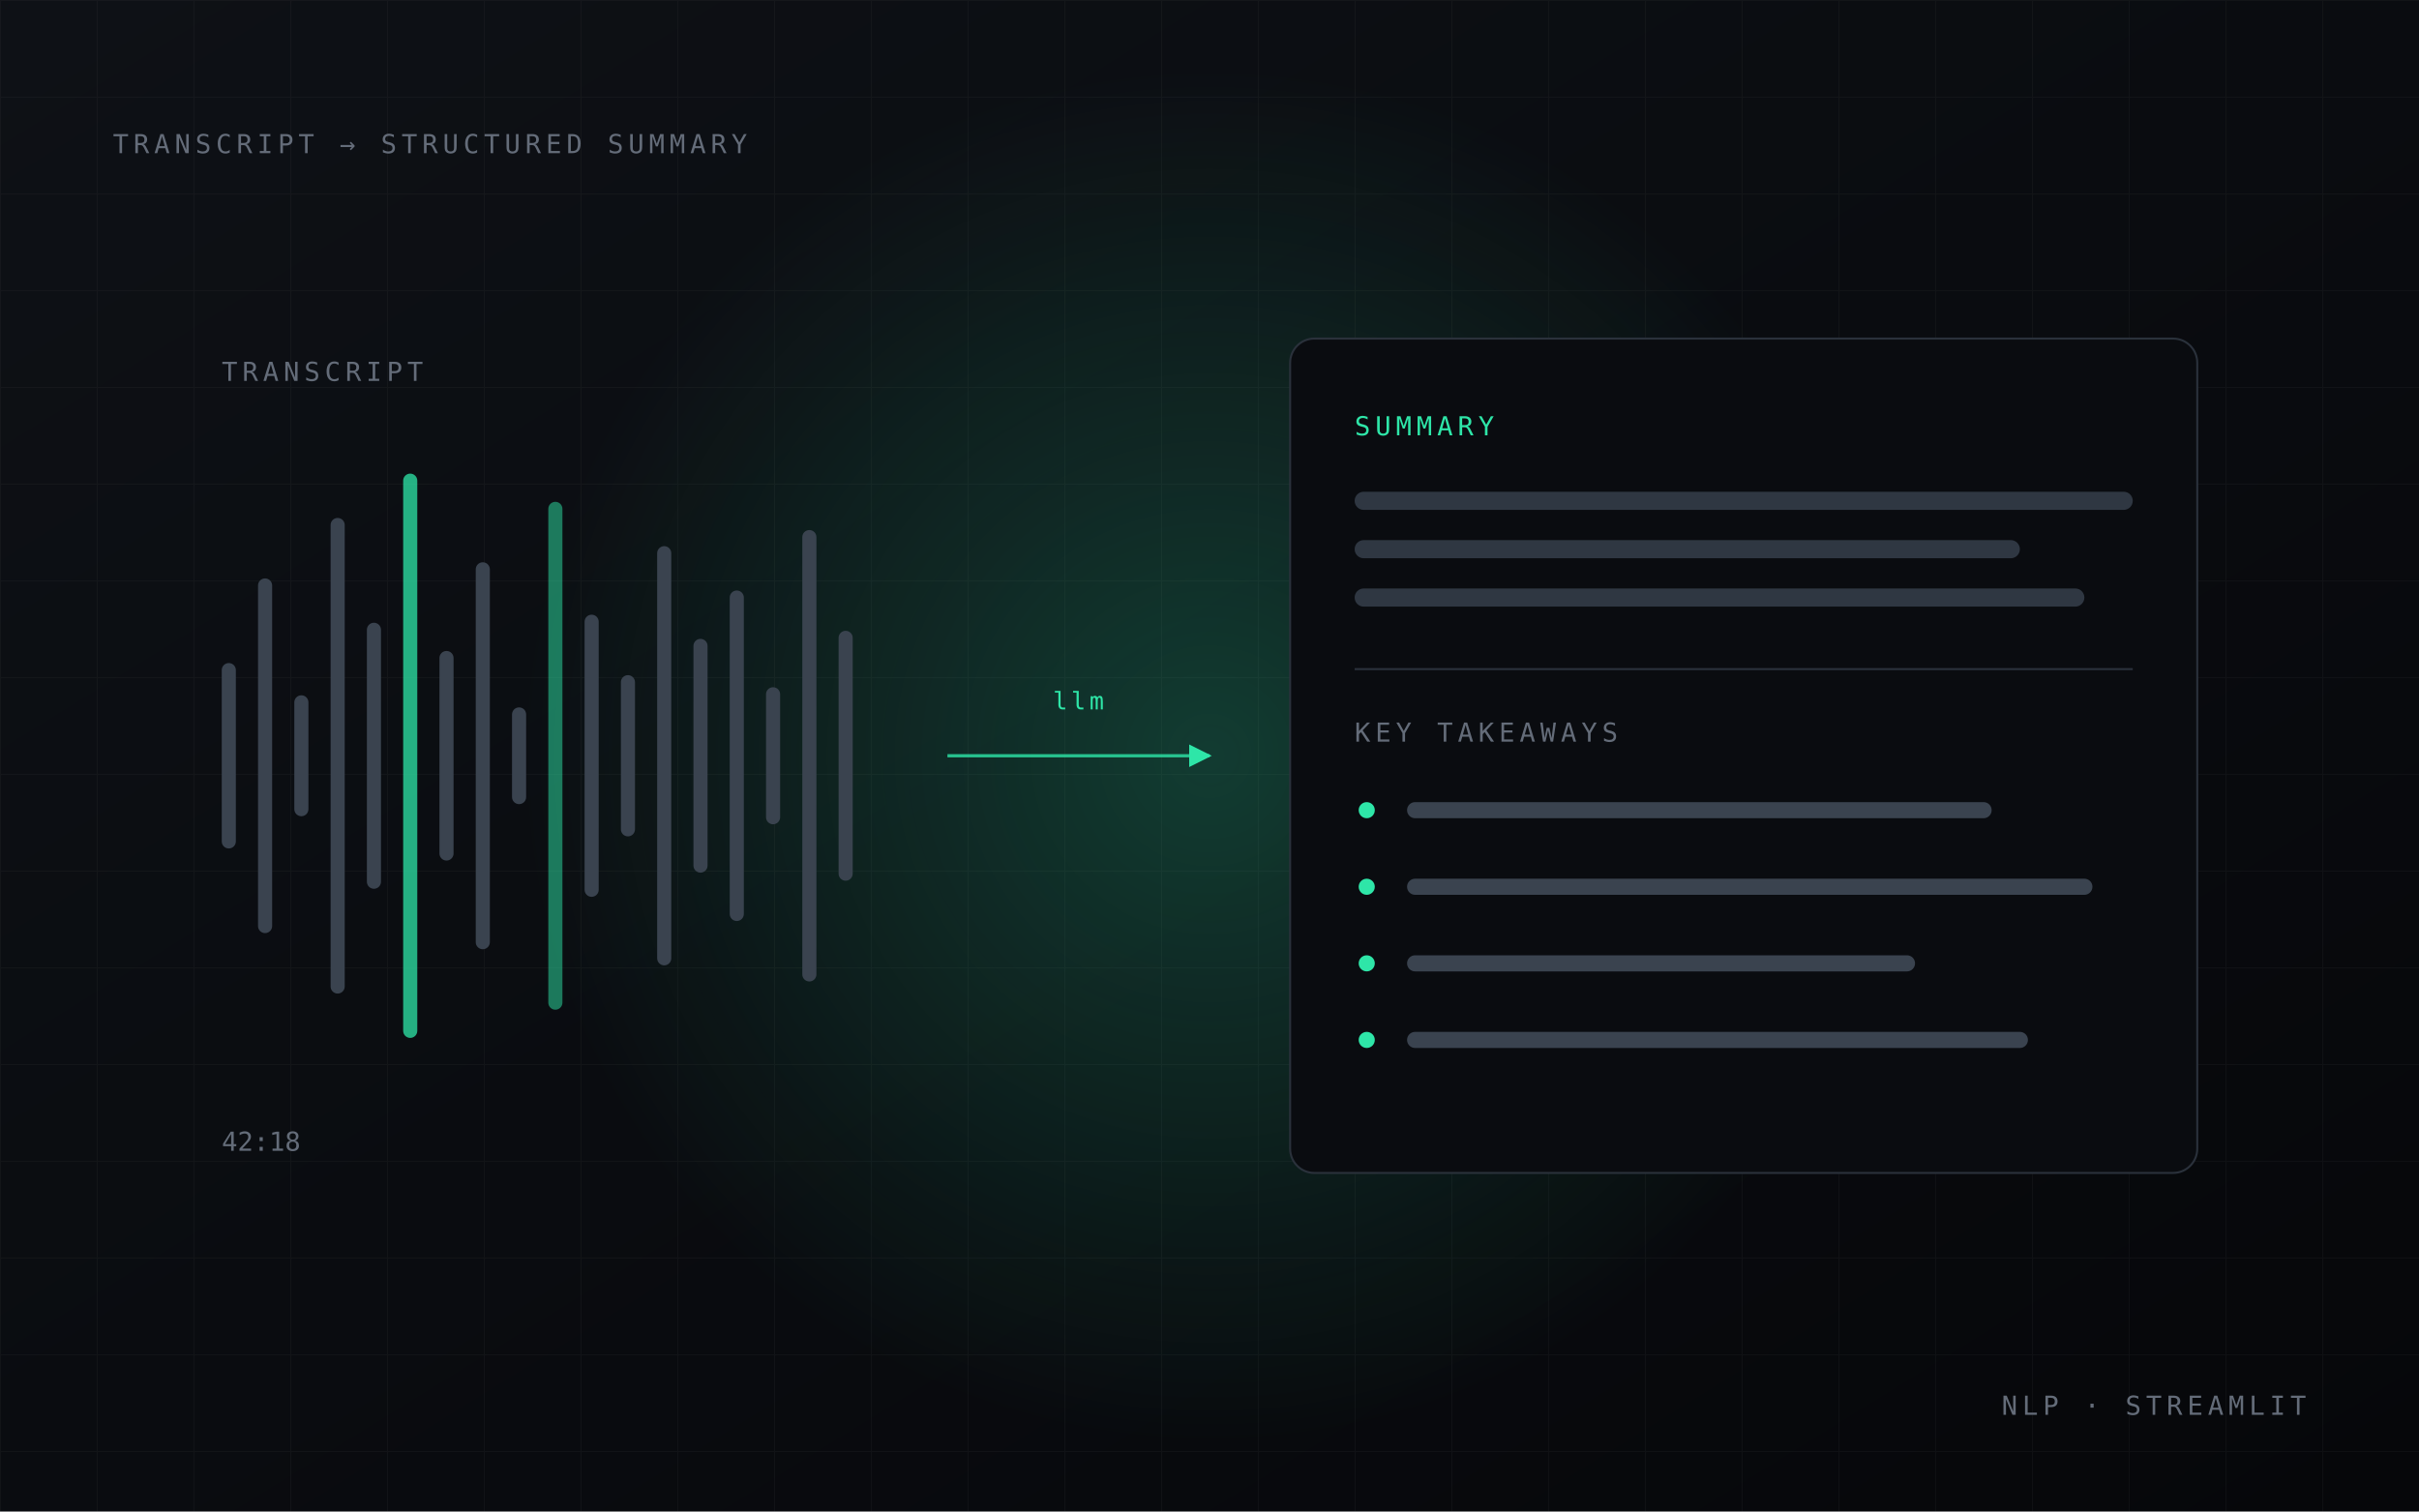
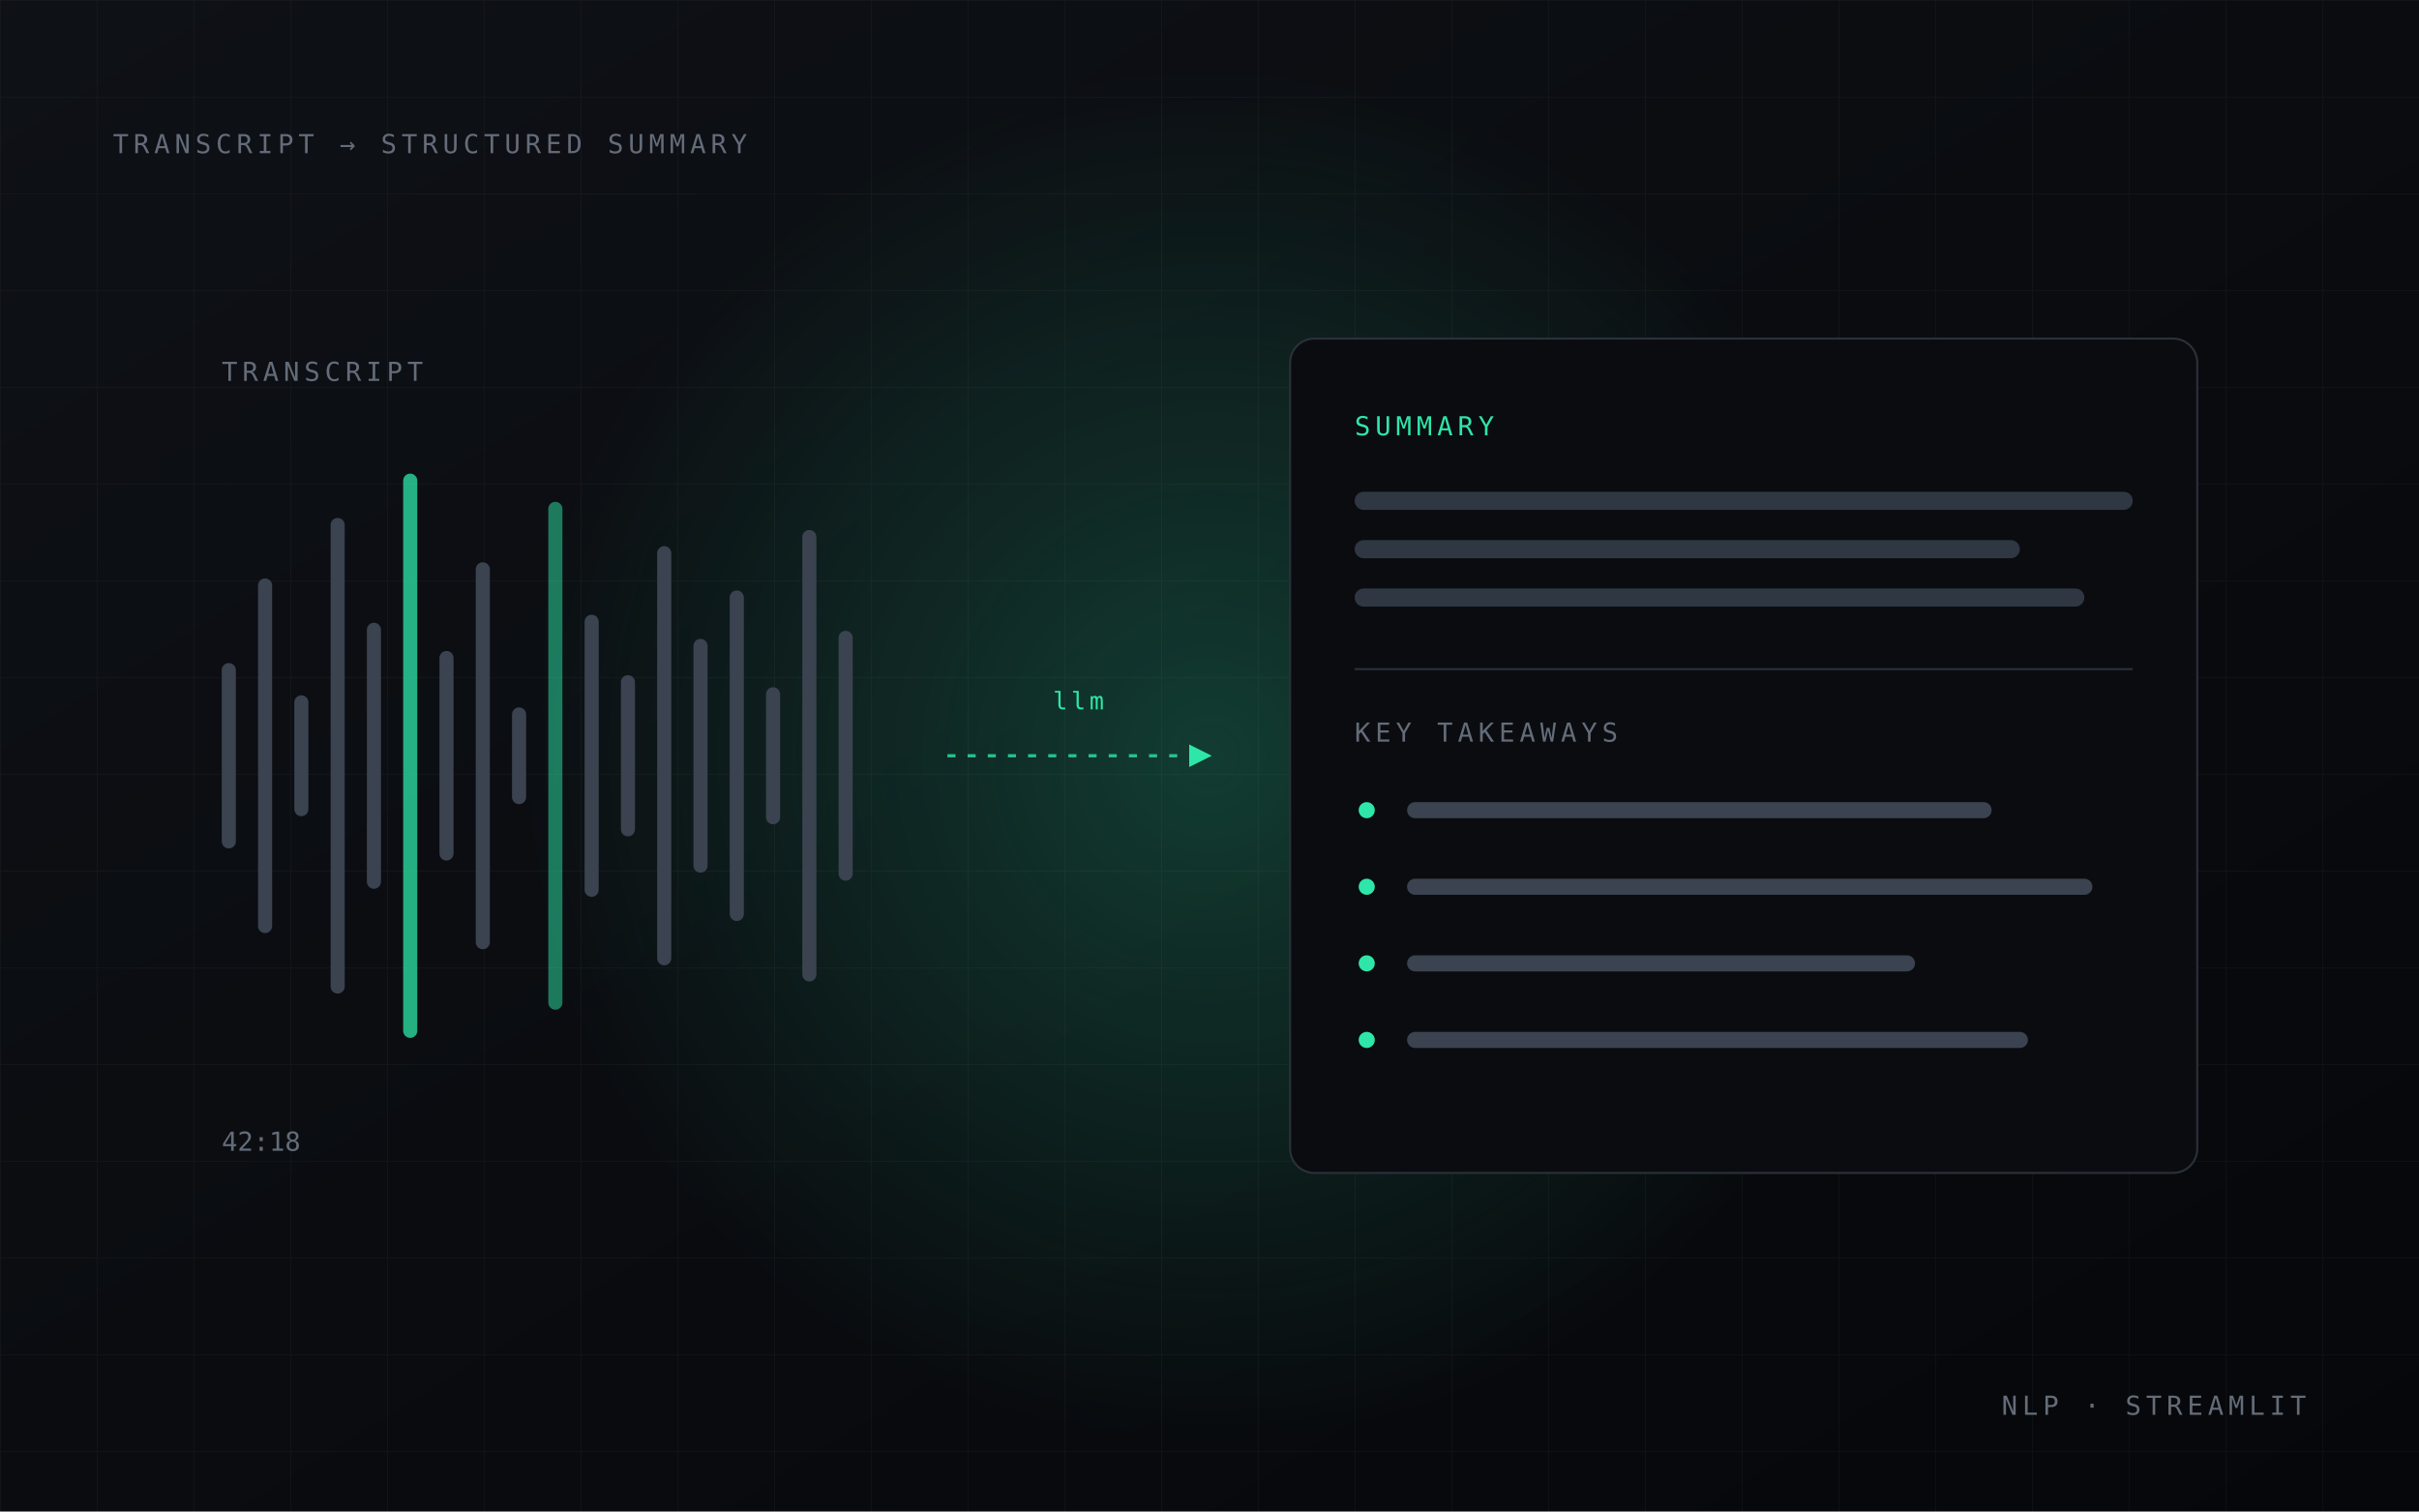
<svg xmlns="http://www.w3.org/2000/svg" viewBox="0 0 1200 750" role="img" aria-label="Audio waveform condensing into a structured written summary">
+   <style>
+     @keyframes dashflow { to { stroke-dashoffset: -40; } }
+     @keyframes pulse { 0%,100% { opacity:.16 } 50% { opacity:.5 } }
+     @keyframes blink { 0%,100% { opacity:1 } 50% { opacity:.3 } }
+     @keyframes bar { 0%,100% { transform:scaleY(.55) } 50% { transform:scaleY(1) } }
+     @keyframes glow { 0%,100% { opacity:.55 } 50% { opacity:1 } }
+     @keyframes wk { 0%,100% { opacity:.72 } 50% { opacity:1 } }
+     @keyframes ring { 0%,100% { opacity:.45 } 50% { opacity:1 } }
+     @keyframes evals { 0%,100% { transform:scaleY(.9) } 50% { transform:scaleY(1.06) } }
+     .flow { animation: dashflow 1.5s linear infinite; }
+     .flow-slow { animation: dashflow 3s linear infinite; }
+     .pulse { animation: pulse 3.6s ease-in-out infinite; }
+     .blink { animation: blink 2.2s ease-in-out infinite; }
+     .glow { animation: glow 2.8s ease-in-out infinite; }
+     .wk { animation: wk 3s ease-in-out infinite; }
+     .ring { animation: ring 4.2s ease-in-out infinite; }
+     .bar { transform-box: fill-box; transform-origin: center; animation: bar 1.9s ease-in-out infinite; }
+     .evalbar { transform-box: fill-box; transform-origin: top center; animation: evals 4.5s ease-in-out infinite; }
+     @media (prefers-reduced-motion: reduce) { * { animation: none !important; } }
+   </style>
  <defs>
    <linearGradient id="yt-bg" x1="0" y1="0" x2="1" y2="1">
      <stop offset="0" stop-color="#0E1116" />
      <stop offset="1" stop-color="#06070A" />
    </linearGradient>
    <pattern id="yt-grid" width="48" height="48" patternUnits="userSpaceOnUse">
      <path d="M48 0H0V48" fill="none" stroke="#FFFFFF" stroke-opacity=".035" stroke-width="1" />
    </pattern>
    <radialGradient id="yt-glow" cx=".5" cy=".5" r=".5">
      <stop offset="0" stop-color="#2EE6A8" stop-opacity=".22" />
      <stop offset="1" stop-color="#2EE6A8" stop-opacity="0" />
    </radialGradient>
    <marker id="yt-ar" viewBox="0 0 10 10" refX="9" refY="5" markerWidth="7" markerHeight="7" orient="auto-start-reverse">
      <path d="M0 0 10 5 0 10z" fill="#2EE6A8" />
    </marker>
  </defs>
  <rect width="1200" height="750" fill="url(#yt-bg)" />
  <rect width="1200" height="750" fill="url(#yt-grid)" />
  <circle cx="600" cy="375" r="340" fill="url(#yt-glow)" />
  <g transform="translate(110 375)">
    <text x="0" y="-186" font-family="ui-monospace,'JetBrains Mono',monospace" font-size="13" letter-spacing="2.4" fill="#646C79">TRANSCRIPT</text>
    <g fill="#3A434F">
-       <rect x="0" y="-46" width="7" height="92" rx="3.5" />
-       <rect x="18" y="-88" width="7" height="176" rx="3.5" />
-       <rect x="36" y="-30" width="7" height="60" rx="3.5" />
-       <rect x="54" y="-118" width="7" height="236" rx="3.5" />
-       <rect x="72" y="-66" width="7" height="132" rx="3.5" />
-       <rect x="90" y="-140" width="7" height="280" rx="3.5" fill="#2EE6A8" fill-opacity=".75" />
-       <rect x="108" y="-52" width="7" height="104" rx="3.5" />
-       <rect x="126" y="-96" width="7" height="192" rx="3.5" />
-       <rect x="144" y="-24" width="7" height="48" rx="3.5" />
-       <rect x="162" y="-126" width="7" height="252" rx="3.5" fill="#2EE6A8" fill-opacity=".5" />
-       <rect x="180" y="-70" width="7" height="140" rx="3.5" />
-       <rect x="198" y="-40" width="7" height="80" rx="3.5" />
-       <rect x="216" y="-104" width="7" height="208" rx="3.5" />
-       <rect x="234" y="-58" width="7" height="116" rx="3.5" />
-       <rect x="252" y="-82" width="7" height="164" rx="3.5" />
-       <rect x="270" y="-34" width="7" height="68" rx="3.5" />
-       <rect x="288" y="-112" width="7" height="224" rx="3.5" />
-       <rect x="306" y="-62" width="7" height="124" rx="3.5" />
+       <rect class="bar" style="animation-delay:0.00s" x="0" y="-46" width="7" height="92" rx="3.5" />
+       <rect class="bar" style="animation-delay:0.09s" x="18" y="-88" width="7" height="176" rx="3.5" />
+       <rect class="bar" style="animation-delay:0.18s" x="36" y="-30" width="7" height="60" rx="3.5" />
+       <rect class="bar" style="animation-delay:0.27s" x="54" y="-118" width="7" height="236" rx="3.5" />
+       <rect class="bar" style="animation-delay:0.36s" x="72" y="-66" width="7" height="132" rx="3.5" />
+       <rect class="bar" style="animation-delay:0.45s" x="90" y="-140" width="7" height="280" rx="3.5" fill="#2EE6A8" fill-opacity=".75" />
+       <rect class="bar" style="animation-delay:0.54s" x="108" y="-52" width="7" height="104" rx="3.5" />
+       <rect class="bar" style="animation-delay:0.63s" x="126" y="-96" width="7" height="192" rx="3.5" />
+       <rect class="bar" style="animation-delay:0.72s" x="144" y="-24" width="7" height="48" rx="3.5" />
+       <rect class="bar" style="animation-delay:0.81s" x="162" y="-126" width="7" height="252" rx="3.5" fill="#2EE6A8" fill-opacity=".5" />
+       <rect class="bar" style="animation-delay:0.90s" x="180" y="-70" width="7" height="140" rx="3.5" />
+       <rect class="bar" style="animation-delay:0.99s" x="198" y="-40" width="7" height="80" rx="3.5" />
+       <rect class="bar" style="animation-delay:1.08s" x="216" y="-104" width="7" height="208" rx="3.5" />
+       <rect class="bar" style="animation-delay:1.17s" x="234" y="-58" width="7" height="116" rx="3.5" />
+       <rect class="bar" style="animation-delay:1.26s" x="252" y="-82" width="7" height="164" rx="3.5" />
+       <rect class="bar" style="animation-delay:1.35s" x="270" y="-34" width="7" height="68" rx="3.5" />
+       <rect class="bar" style="animation-delay:1.44s" x="288" y="-112" width="7" height="224" rx="3.5" />
+       <rect class="bar" style="animation-delay:1.53s" x="306" y="-62" width="7" height="124" rx="3.5" />
    </g>
    <text x="0" y="196" font-family="ui-monospace,'JetBrains Mono',monospace" font-size="13" fill="#646C79">42:18</text>
  </g>
-   <path d="M470 375 H 600" fill="none" stroke="#2EE6A8" stroke-opacity=".8" stroke-width="1.6" marker-end="url(#yt-ar)" />
+   <path class="flow" d="M470 375 H 600" fill="none" stroke="#2EE6A8" stroke-opacity=".8" stroke-width="1.6" stroke-dasharray="4 6" marker-end="url(#yt-ar)" />
  <text x="535" y="352" text-anchor="middle" font-family="ui-monospace,'JetBrains Mono',monospace" font-size="12" letter-spacing="1.8" fill="#2EE6A8">llm</text>
  <g transform="translate(640 168)">
    <rect x="0" y="0" width="450" height="414" rx="12" fill="#0A0C10" stroke="#2A313B" />
    <text x="32" y="48" font-family="ui-monospace,'JetBrains Mono',monospace" font-size="13" letter-spacing="2.4" fill="#2EE6A8">SUMMARY</text>
    <g fill="#2F3742">
-       <rect x="32" y="76" width="386" height="9" rx="4.5" />
-       <rect x="32" y="100" width="330" height="9" rx="4.5" />
-       <rect x="32" y="124" width="362" height="9" rx="4.5" />
+       <rect class="wk" x="32" y="76" width="386" height="9" rx="4.5" />
+       <rect class="wk" style="animation-delay:.6s" x="32" y="100" width="330" height="9" rx="4.5" />
+       <rect class="wk" style="animation-delay:1.2s" x="32" y="124" width="362" height="9" rx="4.5" />
    </g>
    <line x1="32" y1="164" x2="418" y2="164" stroke="#2A313B" />
    <text x="32" y="200" font-family="ui-monospace,'JetBrains Mono',monospace" font-size="13" letter-spacing="2.4" fill="#646C79">KEY TAKEAWAYS</text>
    <g>
-       <circle cx="38" cy="234" r="4" fill="#2EE6A8" />
-       <rect x="58" y="230" width="290" height="8" rx="4" fill="#3A434F" />
-       <circle cx="38" cy="272" r="4" fill="#2EE6A8" />
-       <rect x="58" y="268" width="340" height="8" rx="4" fill="#3A434F" />
-       <circle cx="38" cy="310" r="4" fill="#2EE6A8" />
-       <rect x="58" y="306" width="252" height="8" rx="4" fill="#3A434F" />
-       <circle cx="38" cy="348" r="4" fill="#2EE6A8" />
-       <rect x="58" y="344" width="308" height="8" rx="4" fill="#3A434F" />
+       <g class="wk">
+         <circle cx="38" cy="234" r="4" fill="#2EE6A8" />
+         <rect x="58" y="230" width="290" height="8" rx="4" fill="#3A434F" />
+       </g>
+       <g class="wk" style="animation-delay:.6s">
+         <circle cx="38" cy="272" r="4" fill="#2EE6A8" />
+         <rect x="58" y="268" width="340" height="8" rx="4" fill="#3A434F" />
+       </g>
+       <g class="wk" style="animation-delay:1.2s">
+         <circle cx="38" cy="310" r="4" fill="#2EE6A8" />
+         <rect x="58" y="306" width="252" height="8" rx="4" fill="#3A434F" />
+       </g>
+       <g class="wk" style="animation-delay:1.8s">
+         <circle cx="38" cy="348" r="4" fill="#2EE6A8" />
+         <rect x="58" y="344" width="308" height="8" rx="4" fill="#3A434F" />
+       </g>
    </g>
  </g>
  <g font-family="ui-monospace,'JetBrains Mono',monospace" font-size="13" letter-spacing="2.4" fill="#646C79">
    <text x="56" y="76">TRANSCRIPT → STRUCTURED SUMMARY</text>
    <text x="1144" y="702" text-anchor="end">NLP · STREAMLIT</text>
  </g>
</svg>
